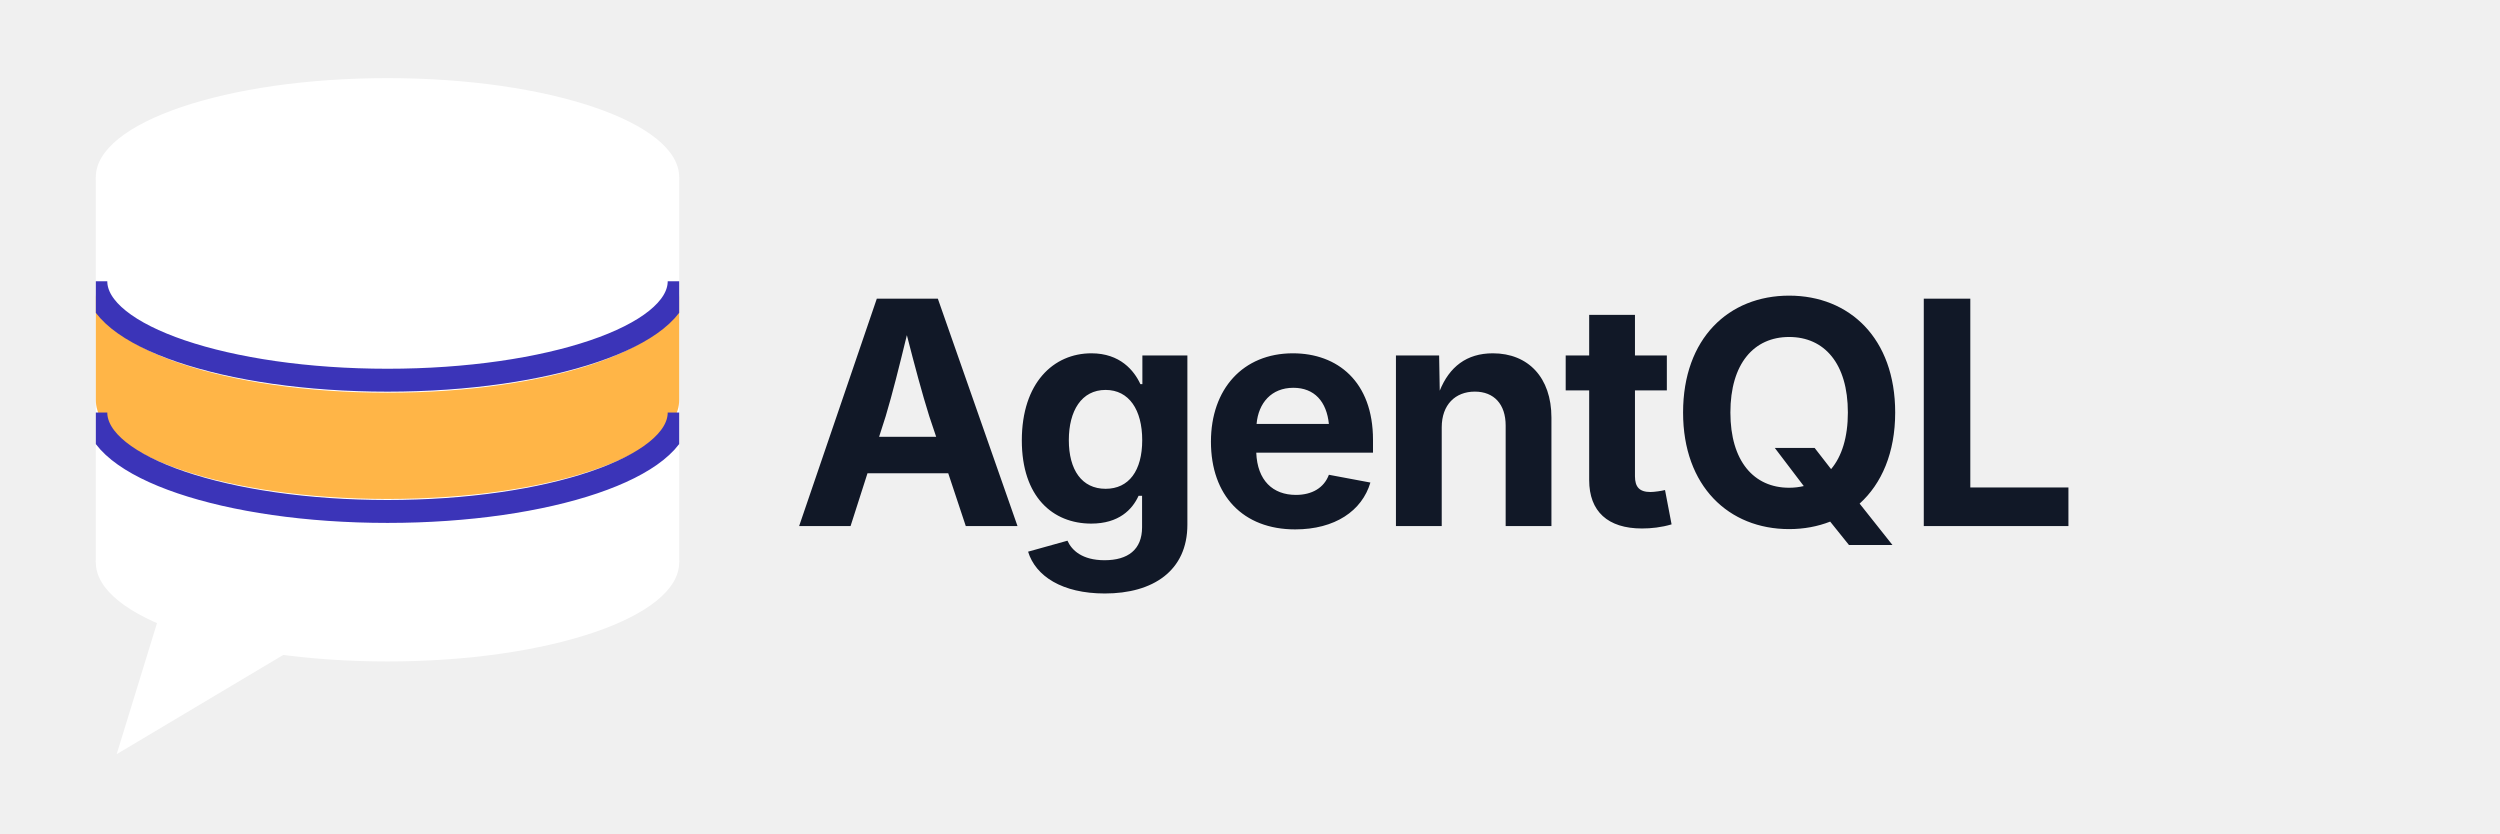
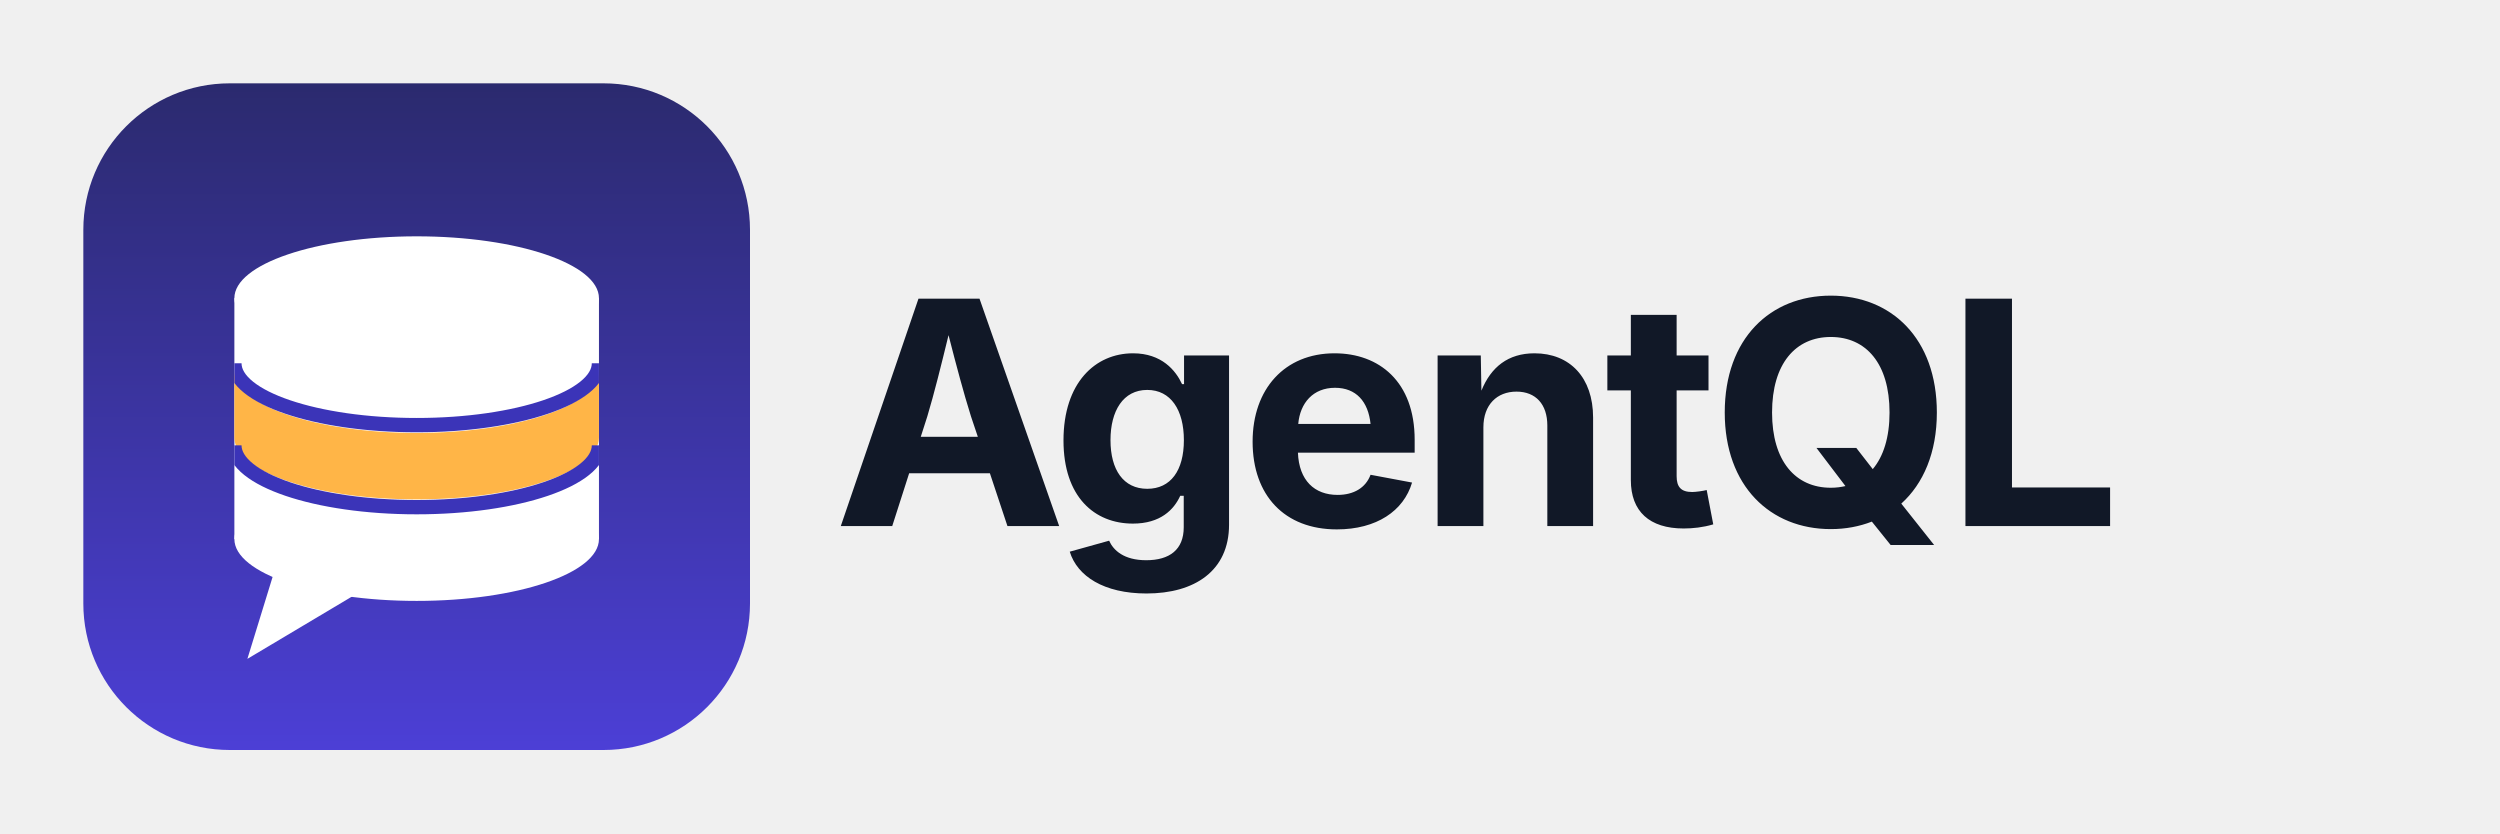
<svg xmlns="http://www.w3.org/2000/svg" viewBox="0 0 2400 800" width="2400" height="800">
-   <g transform="translate(60,40) scale(1.0)">
-     <g transform="translate(-200,-200)">
-       <g id="mark">
-         <clipPath id="body">
-           <rect x="232" y="330" width="560" height="370" />
-         </clipPath>
-         <rect x="232" y="330" width="560" height="370" fill="#FFFFFF" />
-         <ellipse cx="512" cy="330" rx="280" ry="95" fill="#FFFFFF" />
-         <ellipse cx="512" cy="700" rx="280" ry="95" fill="#FFFFFF" />
-         <path d="M232,442 A280,95 0 0 0 792,442 L792,544 A280,95 0 0 1 232,544 Z" fill="#FFB547" />
-         <path d="M232,430 A280,95 0 0 0 792,430" fill="none" stroke="#3B34B8" stroke-width="22" clip-path="url(#body)" />
-         <path d="M232,556 A280,95 0 0 0 792,556" fill="none" stroke="#3B34B8" stroke-width="22" clip-path="url(#body)" />
-         <path d="M300,728 L252,884 L440,772 Z" fill="#FFFFFF" />
-       </g>
+   <defs>
+     <linearGradient id="bg" x1="0" y1="0" x2="0" y2="1">
+       <stop offset="0" stop-color="#2B2A6E" />
+       <stop offset="1" stop-color="#4C3FD6" />
+     </linearGradient>
+   </defs>
+   <g transform="translate(80,80) scale(0.625)">
+     <rect width="1024" height="1024" rx="225" fill="url(#bg)" />
+     <g id="mark">
+       <clipPath id="body">
+         <rect x="232" y="330" width="560" height="370" />
+       </clipPath>
+       <rect x="232" y="330" width="560" height="370" fill="#FFFFFF" />
+       <ellipse cx="512" cy="330" rx="280" ry="95" fill="#FFFFFF" />
+       <ellipse cx="512" cy="700" rx="280" ry="95" fill="#FFFFFF" />
+       <path d="M232,442 A280,95 0 0 0 792,442 L792,544 A280,95 0 0 1 232,544 Z" fill="#FFB547" />
+       <path d="M232,430 A280,95 0 0 0 792,430" fill="none" stroke="#3B34B8" stroke-width="22" clip-path="url(#body)" />
+       <path d="M232,556 A280,95 0 0 0 792,556" fill="none" stroke="#3B34B8" stroke-width="22" clip-path="url(#body)" />
+       <path d="M300,728 L252,884 L440,772 Z" fill="#FFFFFF" />
    </g>
  </g>
-   <text x="760" y="505" font-family="Inter, -apple-system, 'Segoe UI', Roboto, Helvetica, Arial, sans-serif" font-size="300" font-weight="700" letter-spacing="-8" fill="#111827">AgentQL</text>
+   <text x="800" y="505" font-family="Inter, -apple-system, 'Segoe UI', Roboto, Helvetica, Arial, sans-serif" font-size="300" font-weight="700" letter-spacing="-8" fill="#111827">AgentQL</text>
</svg>
